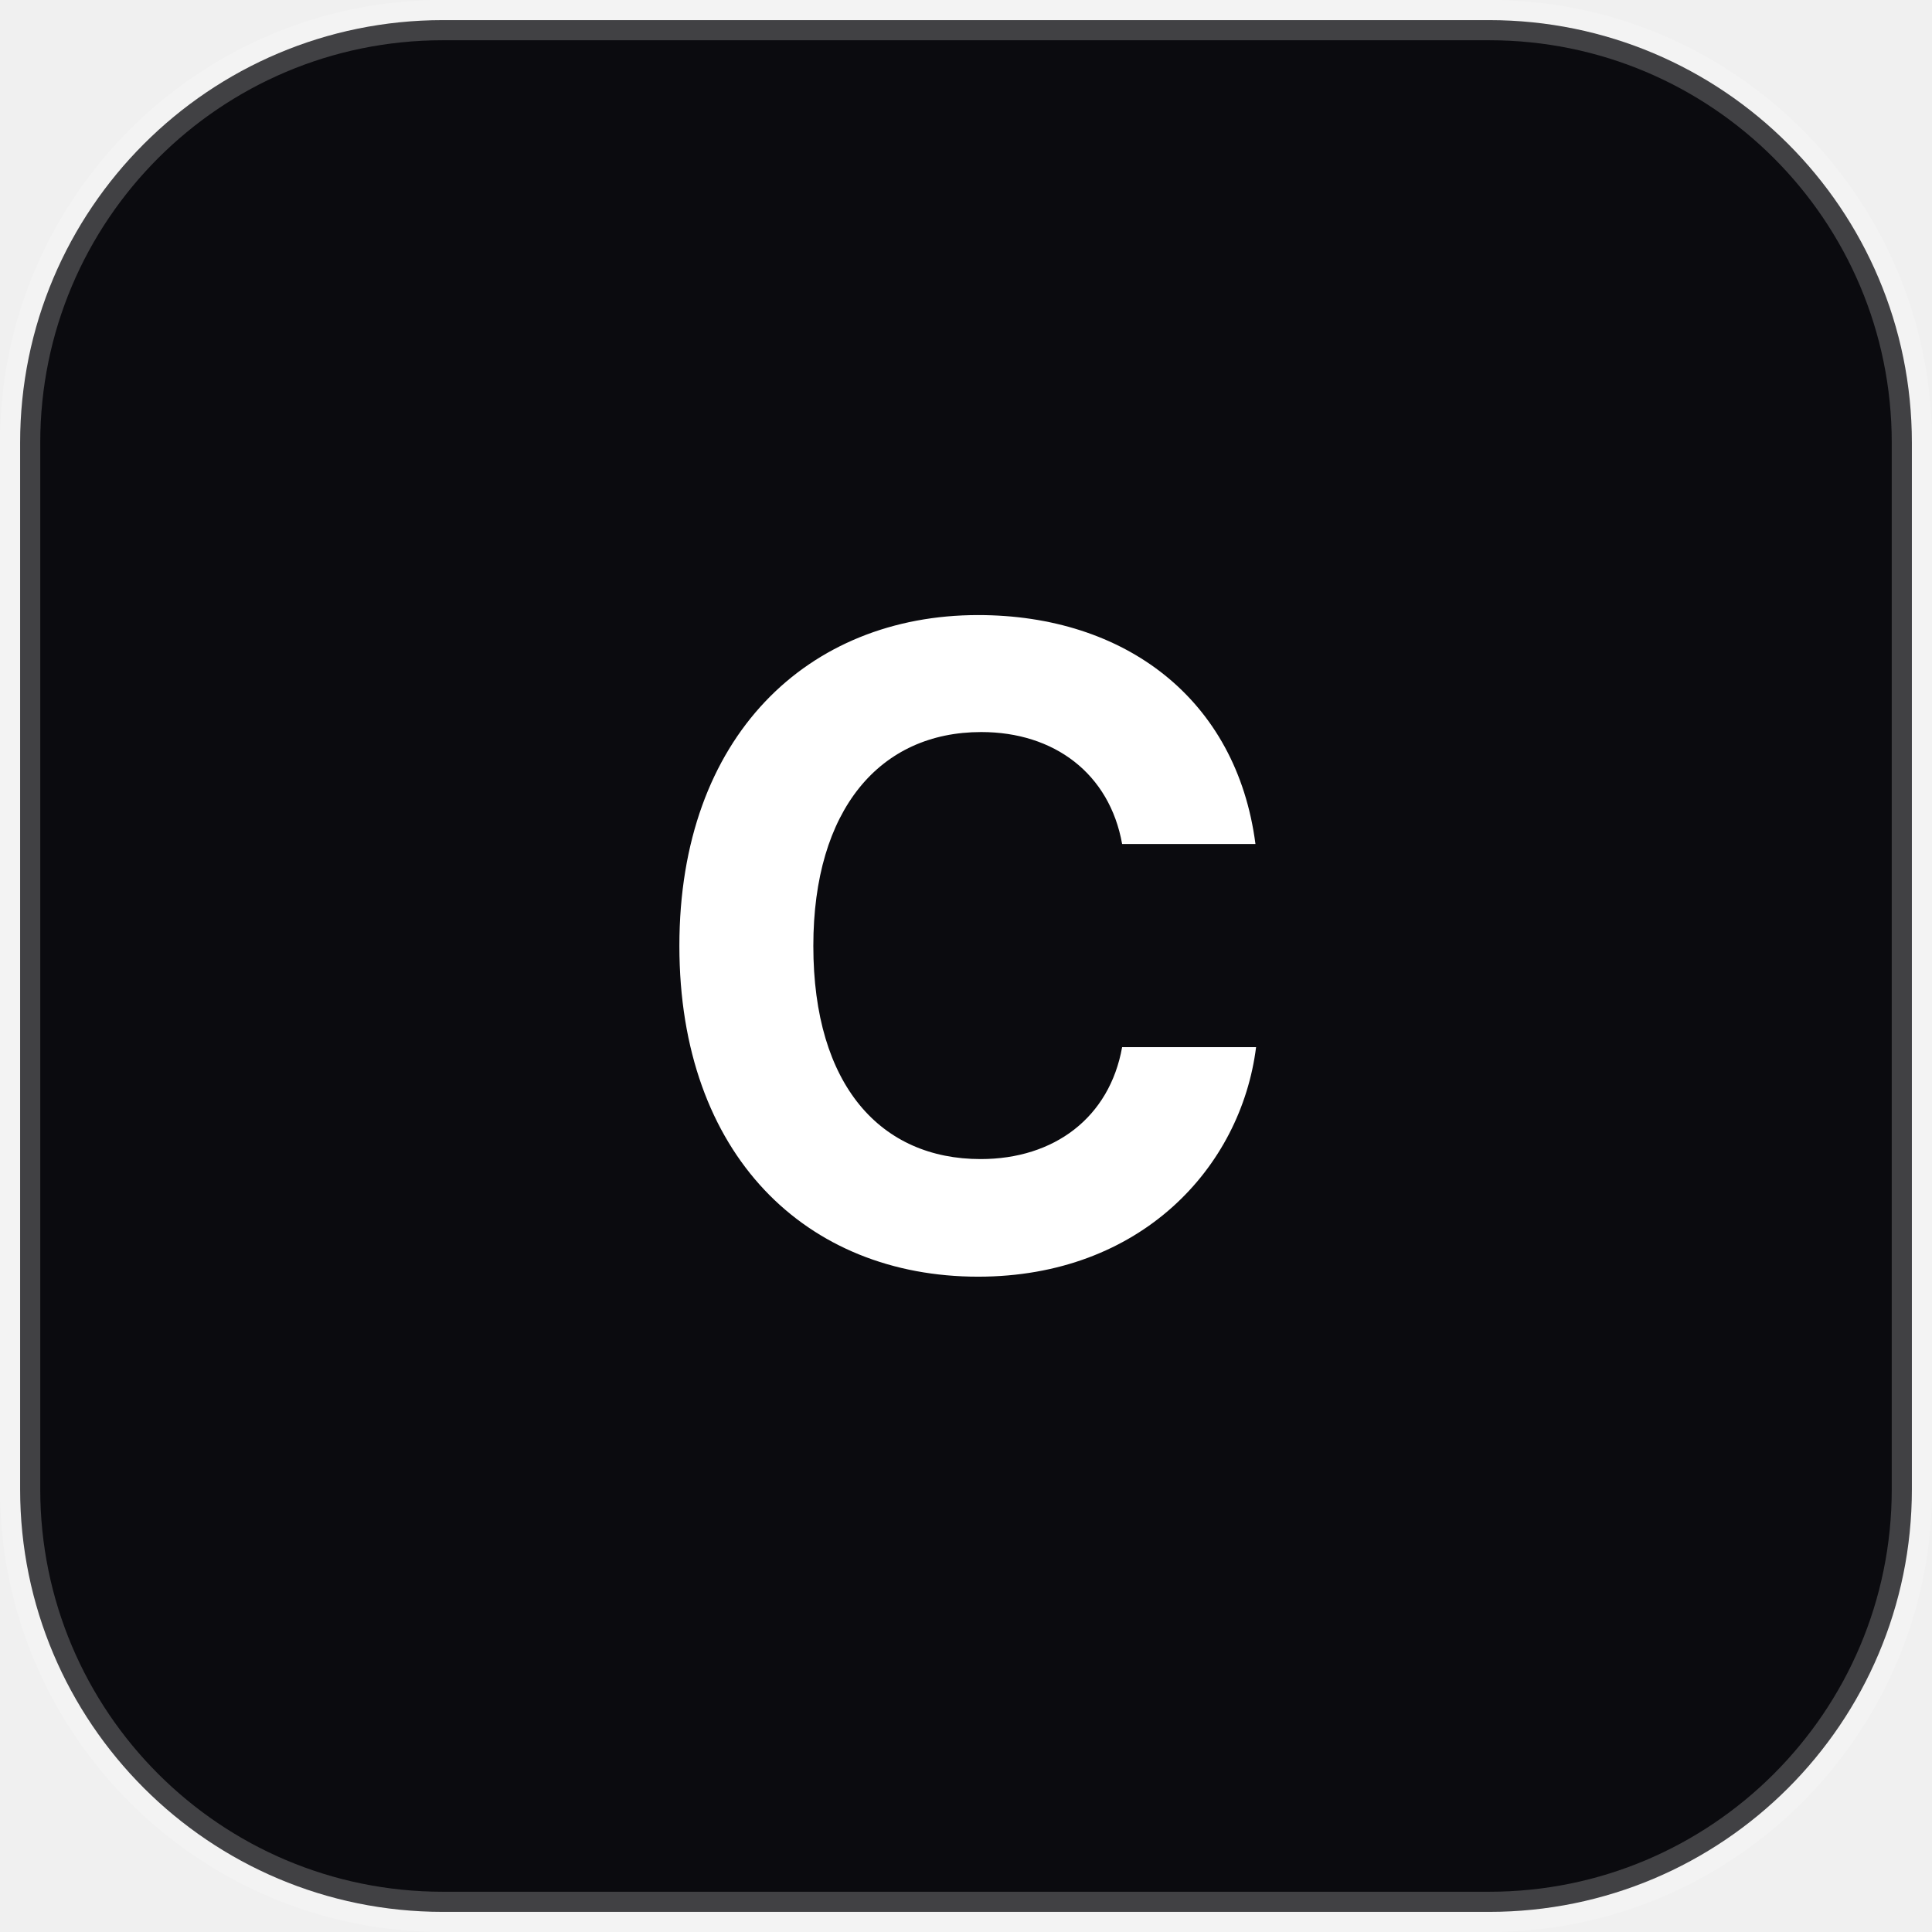
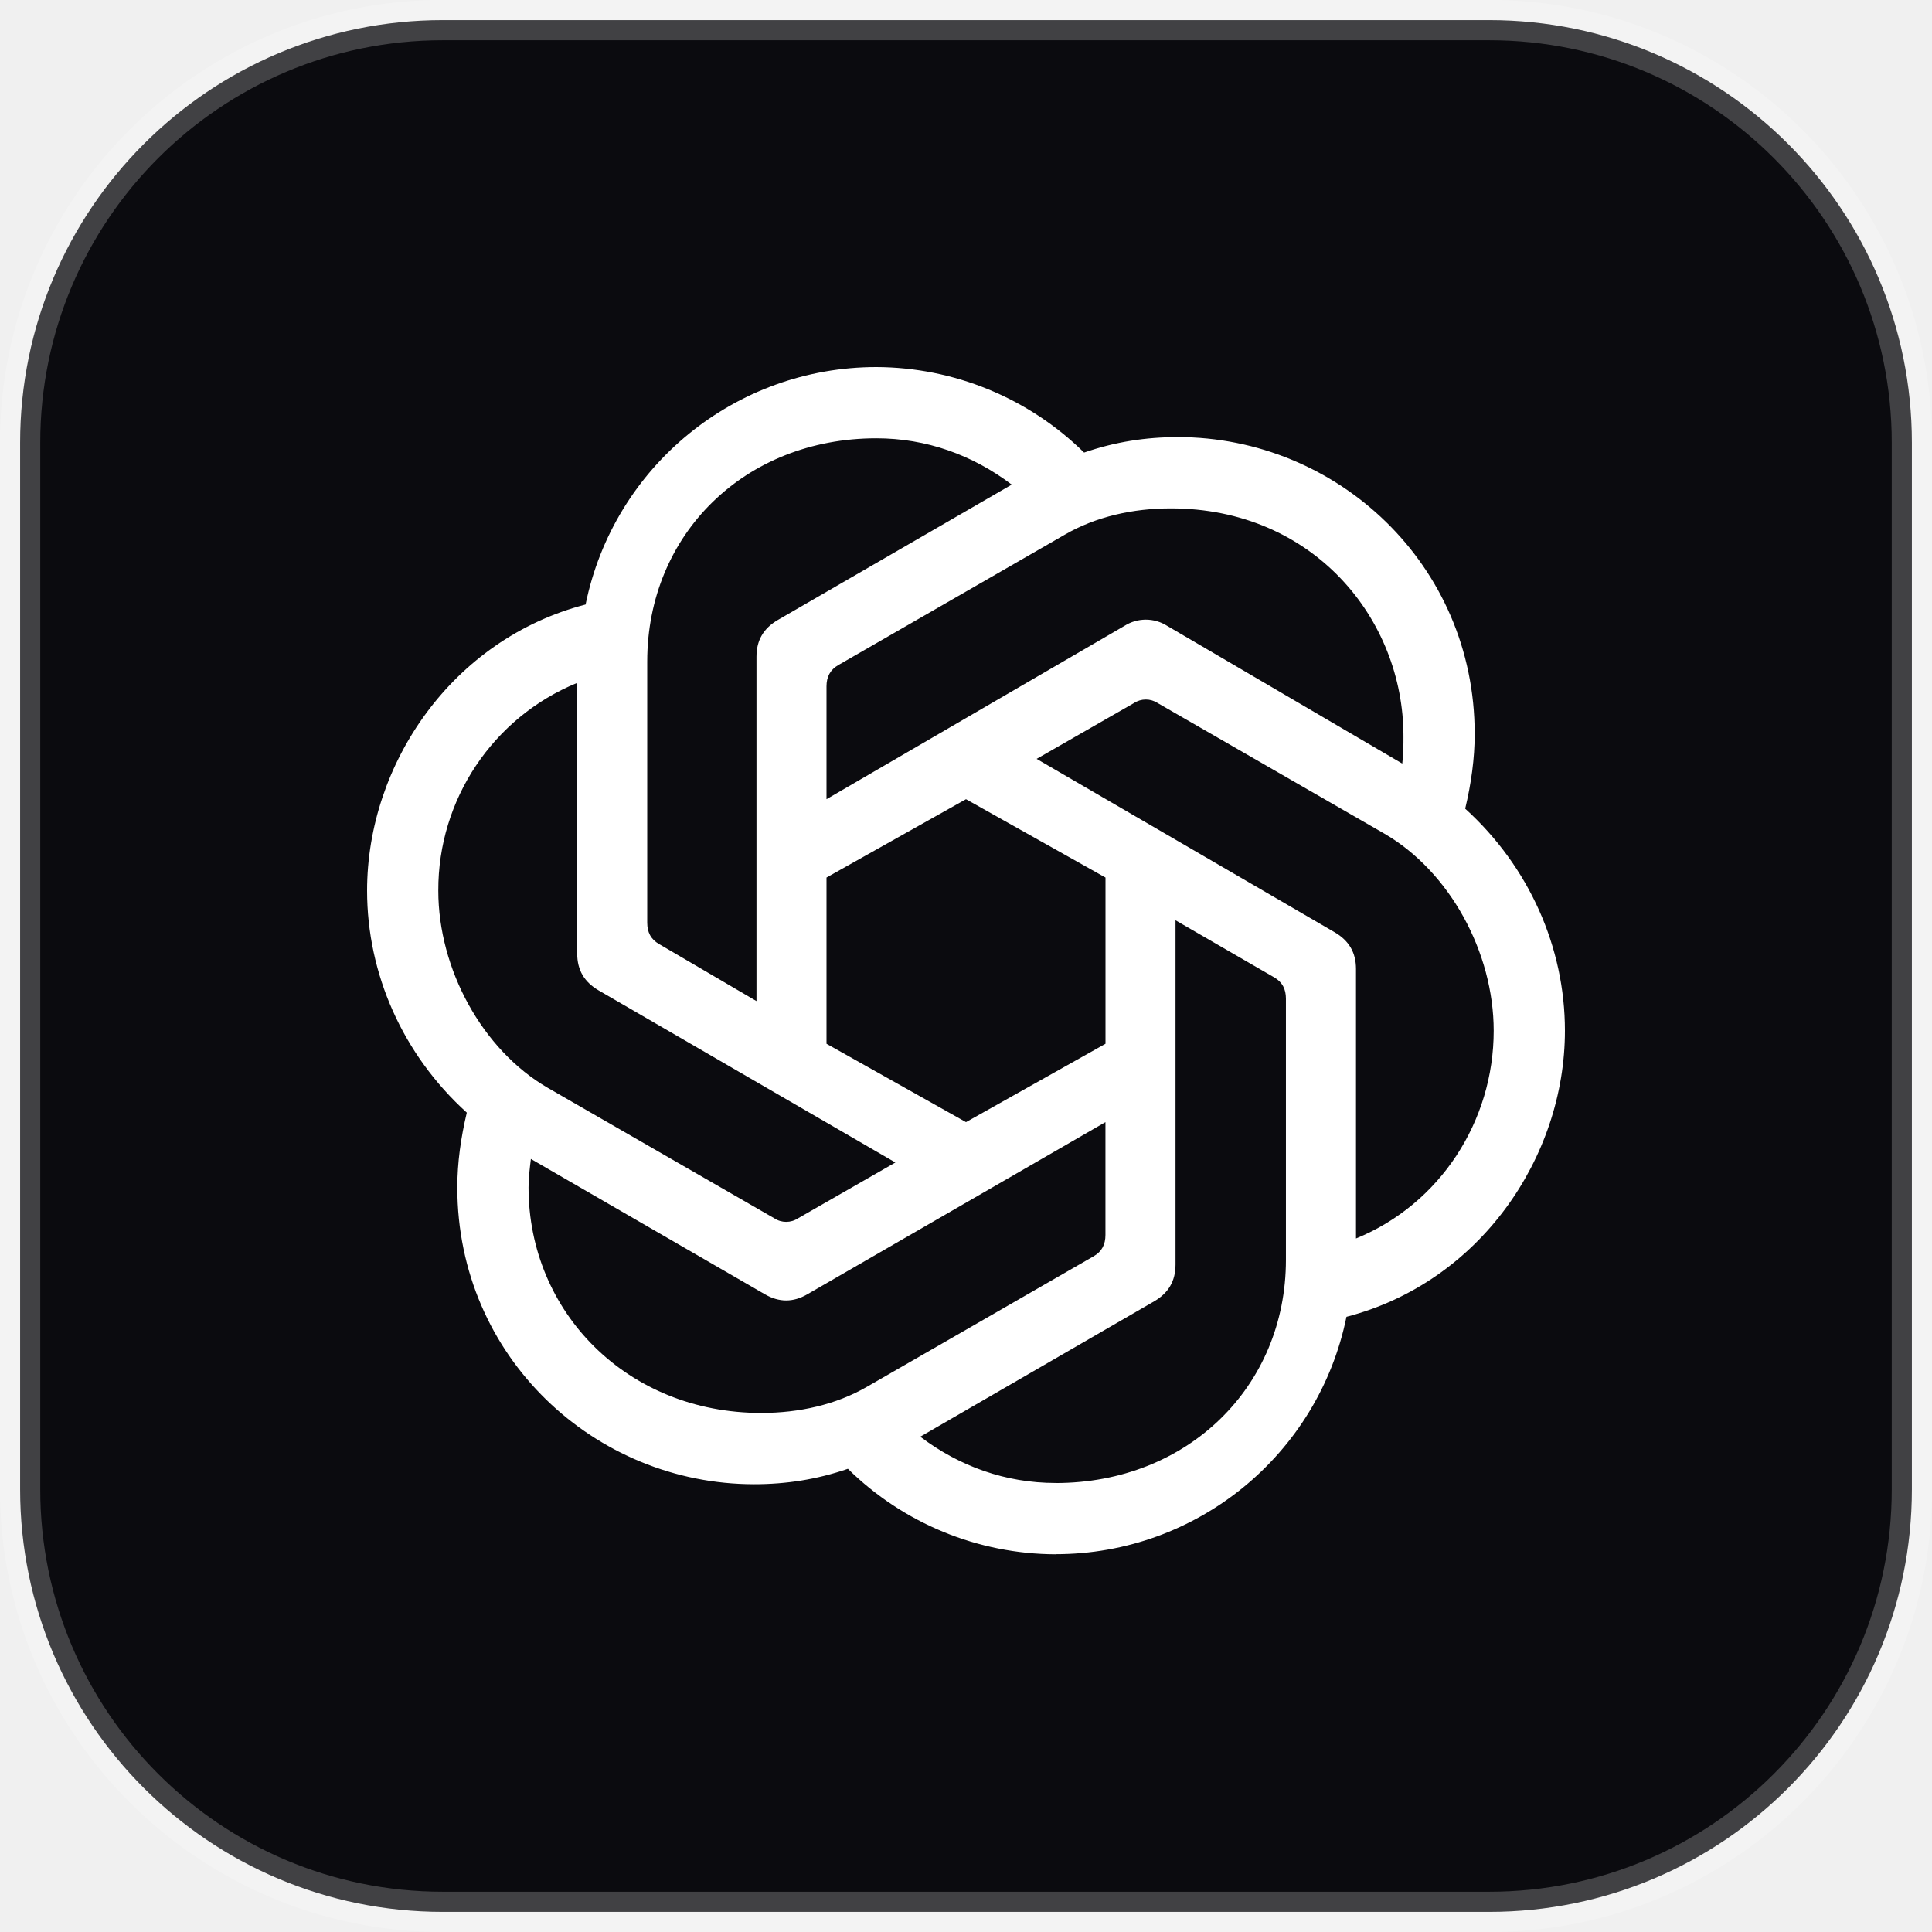
<svg xmlns="http://www.w3.org/2000/svg" width="48" height="48" viewBox="0 0 48 48" role="img" aria-label="Codex">
  <rect x="0.5" y="0.5" width="47" height="47" rx="10.5" fill="#0B0B0F" stroke="#fff" stroke-opacity="0.22" />
-   <text x="24" y="31.5" text-anchor="middle" font-family="-apple-system, BlinkMacSystemFont, 'Segoe UI', 'Noto Sans TC', 'Noto Sans SC', 'PingFang TC', 'Microsoft JhengHei', 'Microsoft YaHei', sans-serif" font-size="22" font-weight="700" fill="#fff">C</text>
+   <g transform="translate(9.12 9.12) scale(1.24)" fill="#fff" fill-rule="evenodd">
+     <path d="M9.205 8.658v-2.26c0-.19.072-.333.238-.428l4.543-2.616c.619-.357 1.356-.523 2.117-.523 2.854 0 4.662 2.212 4.662 4.566 0 .167 0 .357-.024.547l-4.71-2.759a.797.797 0 00-.856 0l-5.97 3.473zm10.609 8.8V12.06c0-.333-.143-.57-.429-.737l-5.97-3.473 1.95-1.118a.433.433 0 01.476 0l4.543 2.617c1.309.76 2.189 2.378 2.189 3.948 0 1.808-1.07 3.473-2.76 4.163zM7.802 12.703l-1.95-1.142c-.167-.095-.239-.238-.239-.428V5.899c0-2.545 1.95-4.472 4.591-4.472 1 0 1.927.333 2.712.928L8.23 5.067c-.285.166-.428.404-.428.737v6.898zM12 15.128l-2.795-1.57v-3.33L12 8.658l2.795 1.57v3.33L12 15.128zm1.796 7.23c-1 0-1.927-.332-2.712-.927l4.686-2.712c.285-.166.428-.404.428-.737v-6.898l1.974 1.142c.167.095.238.238.238.428v5.233c0 2.545-1.974 4.472-4.614 4.472zm-5.637-5.303l-4.544-2.617c-1.308-.761-2.188-2.378-2.188-3.948A4.482 4.482 0 014.21 6.327v5.423c0 .333.143.571.428.738l5.947 3.449-1.95 1.118a.432.432 0 01-.476 0zm-.262 3.9c-2.688 0-4.662-2.021-4.662-4.519 0-.19.024-.38.047-.57l4.686 2.71c.286.167.571.167.856 0l5.97-3.448v2.26c0 .19-.07.333-.237.428l-4.543 2.616c-.619.357-1.356.523-2.117.523zm5.899 2.83a5.947 5.947 0 005.827-4.756C22.287 18.339 24 15.84 24 13.296c0-1.665-.713-3.282-1.998-4.448.119-.5.19-.999.19-1.498 0-3.401-2.759-5.947-5.946-5.947-.642 0-1.26.095-1.88.31A5.962 5.962 0 0010.205 0a5.947 5.947 0 00-5.827 4.757C1.713 5.447 0 7.945 0 10.49c0 1.666.713 3.283 1.998 4.448-.119.5-.19 1-.19 1.499 0 3.401 2.759 5.946 5.946 5.946.642 0 1.26-.095 1.88-.309a5.96 5.96 0 004.162 1.713z" />
+   </g>
</svg>
